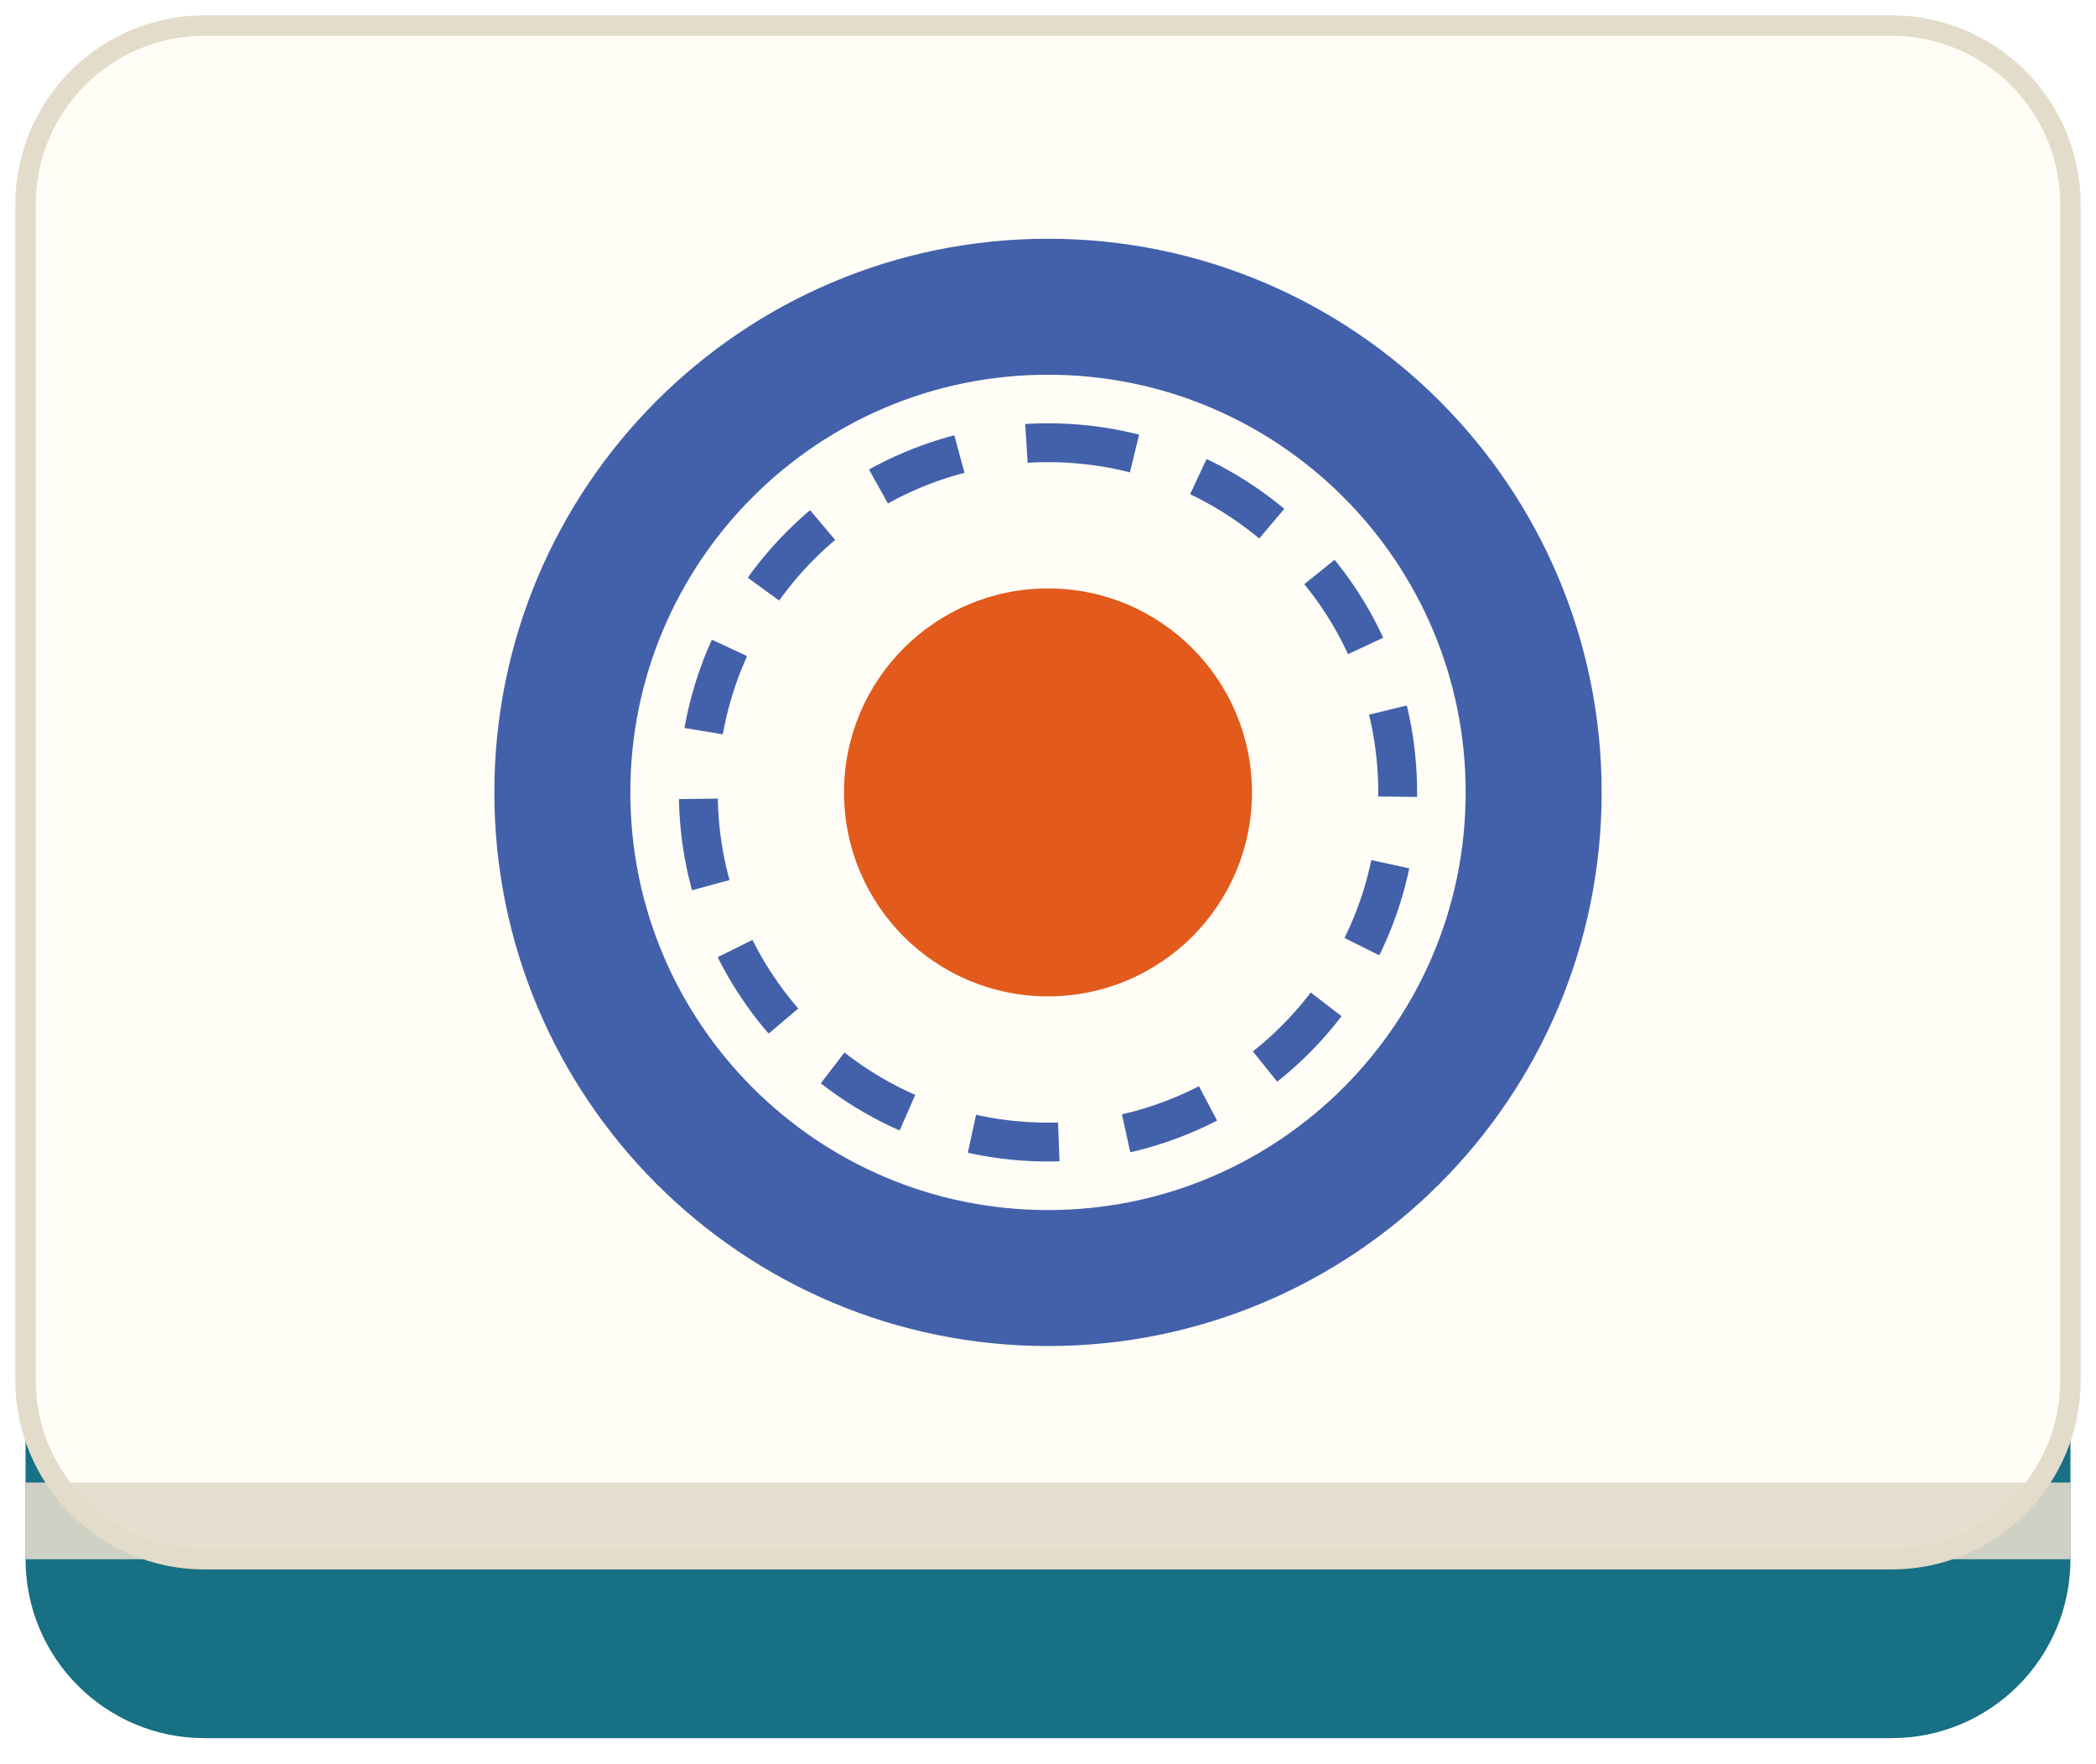
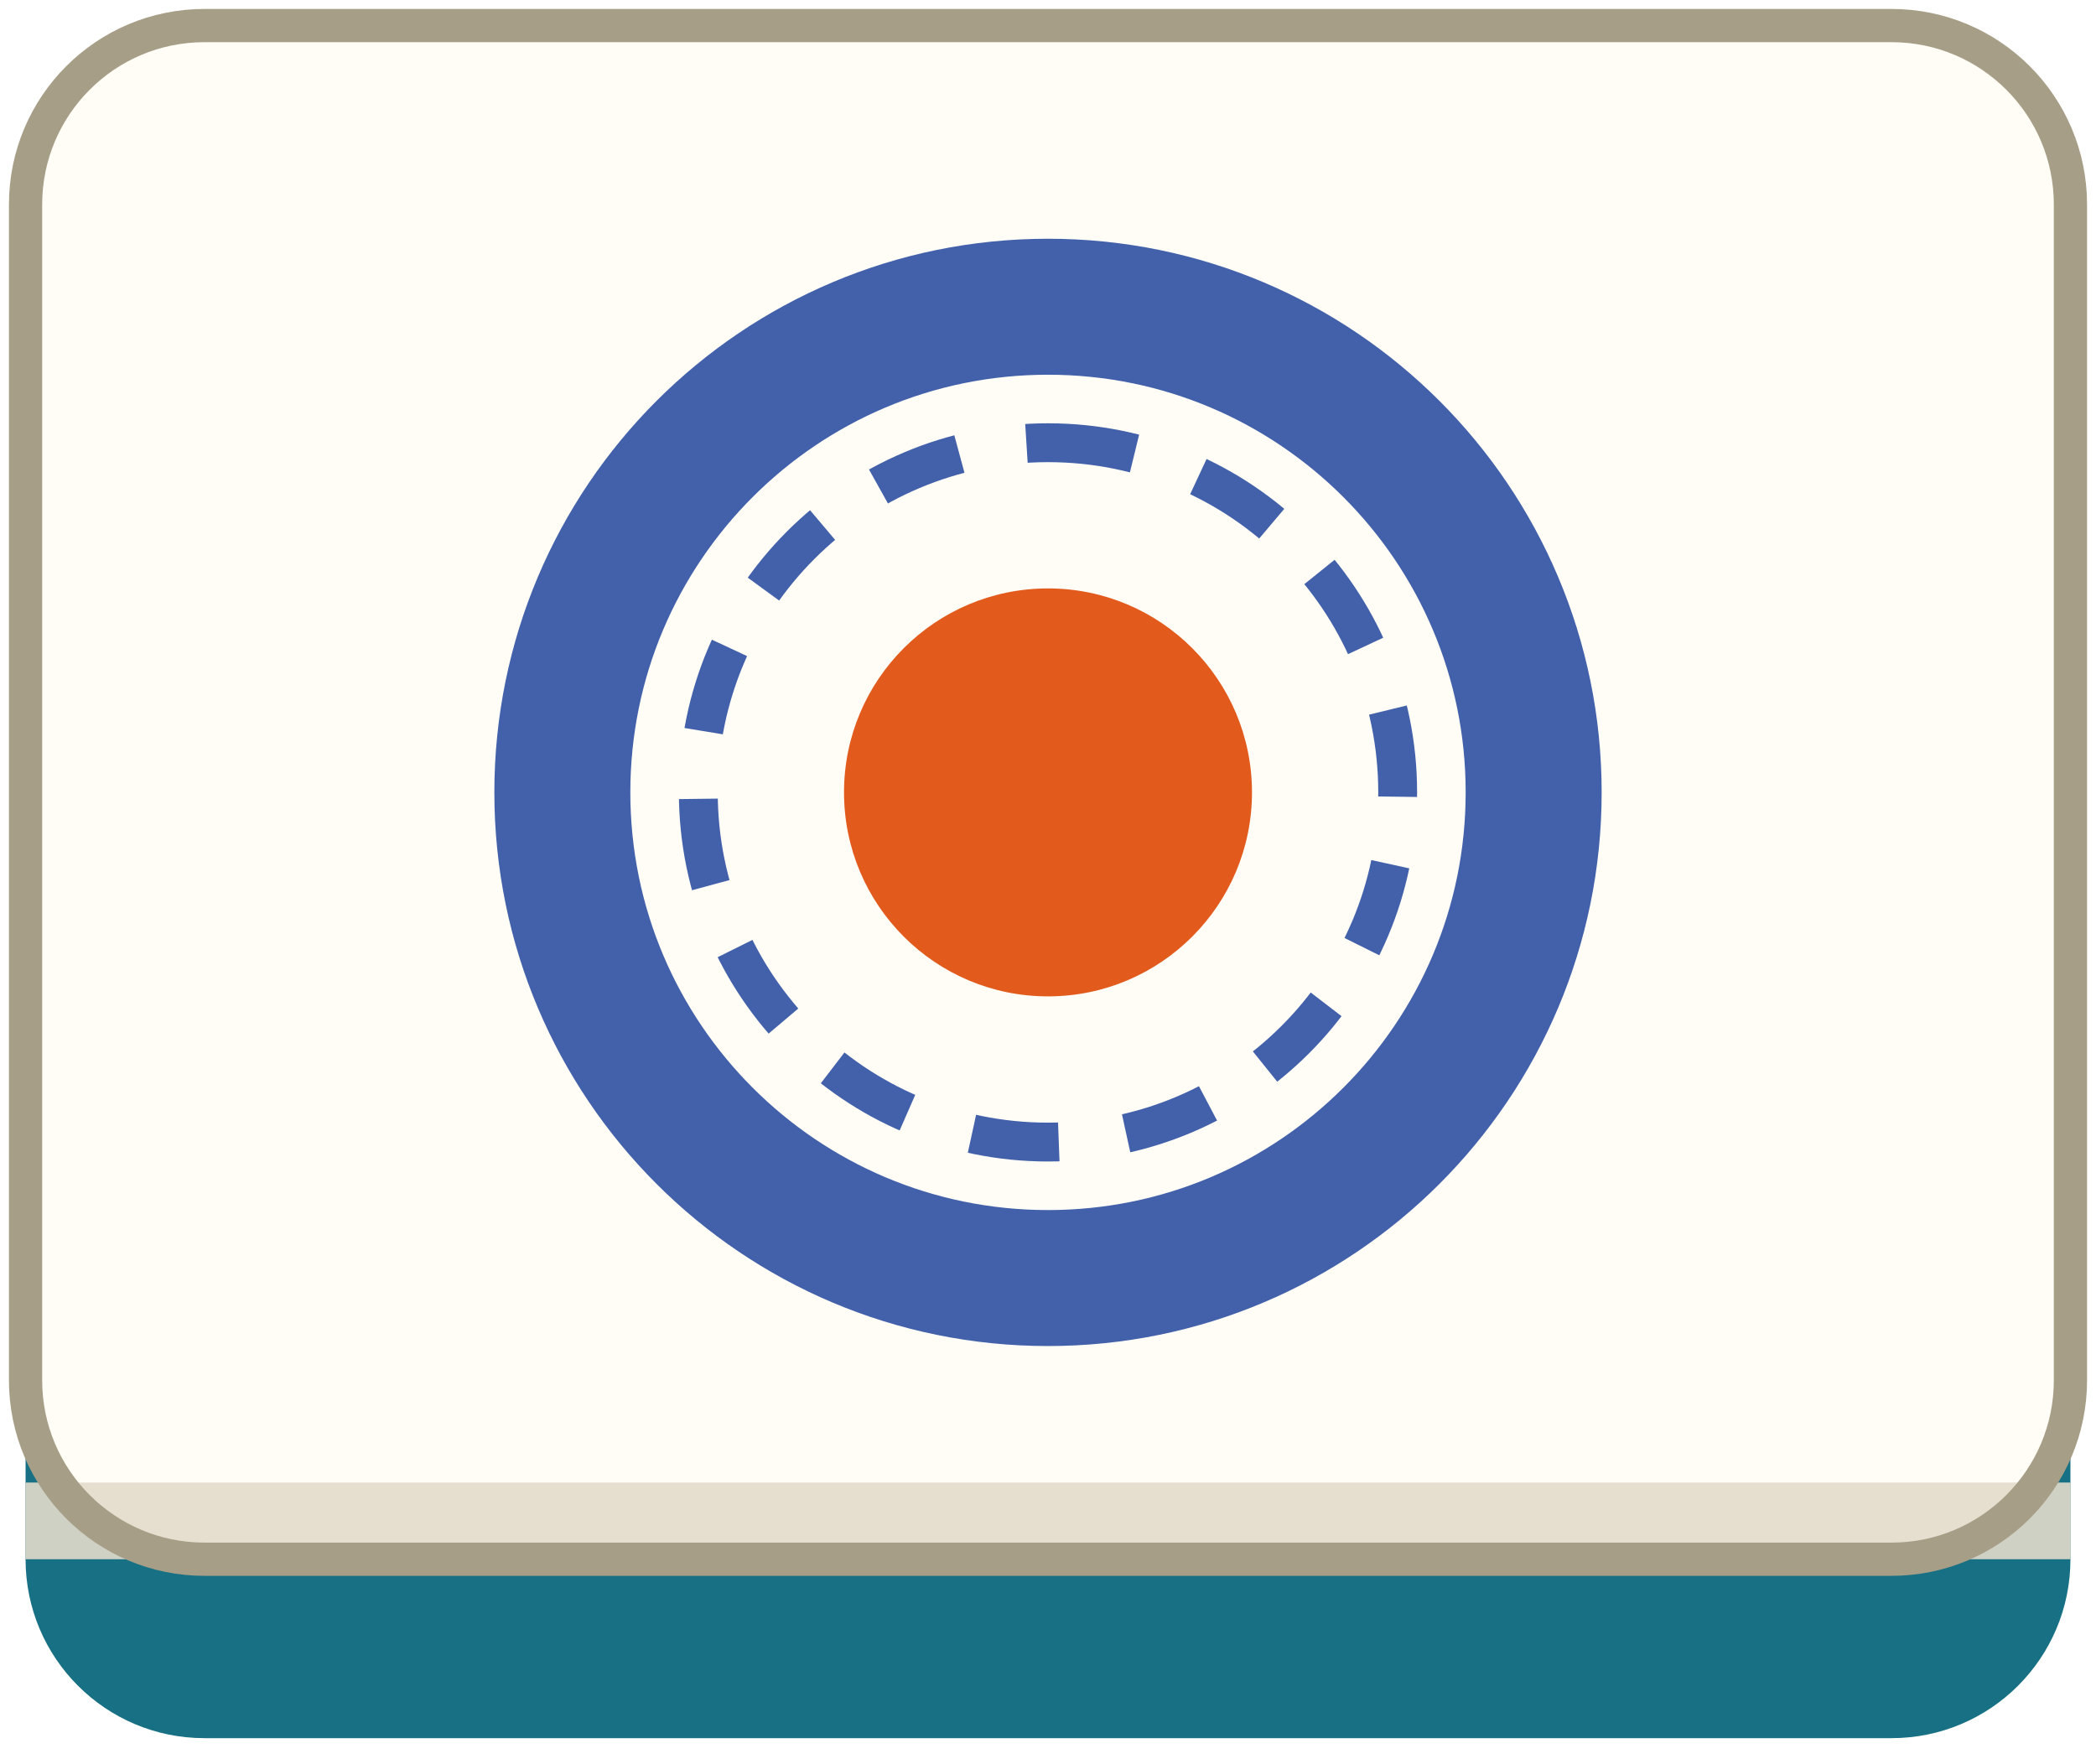
<svg xmlns="http://www.w3.org/2000/svg" viewBox="-1 -1 82 69">
  <rect x="0" y="7" width="80" height="60" rx="7" fill="#177083" />
  <rect x="0" y="0" width="80" height="60" rx="7" fill="#FFFDF6" />
  <rect x="0" y="57" width="80" height="3" fill="#E3DCCB" opacity=".9" />
-   <rect x="0" y="0" width="80" height="60" rx="7" fill="none" stroke="#E3DCCB" stroke-width=".8" />
+   <rect x="0" y="0" width="80" height="60" rx="7" fill="none" stroke="#A79E87" stroke-width="1.3" />
  <g transform="translate(0 60) rotate(-90)">
    <circle cx="30" cy="40" r="19" fill="none" stroke="#4261AA" stroke-width="5.32" />
    <circle cx="30" cy="40" r="7.98" fill="#E25A1C" />
    <circle cx="30" cy="40" r="13.68" fill="none" stroke="#4261AA" stroke-width="1.52" stroke-dasharray="3.42 2.66" />
  </g>
</svg>
